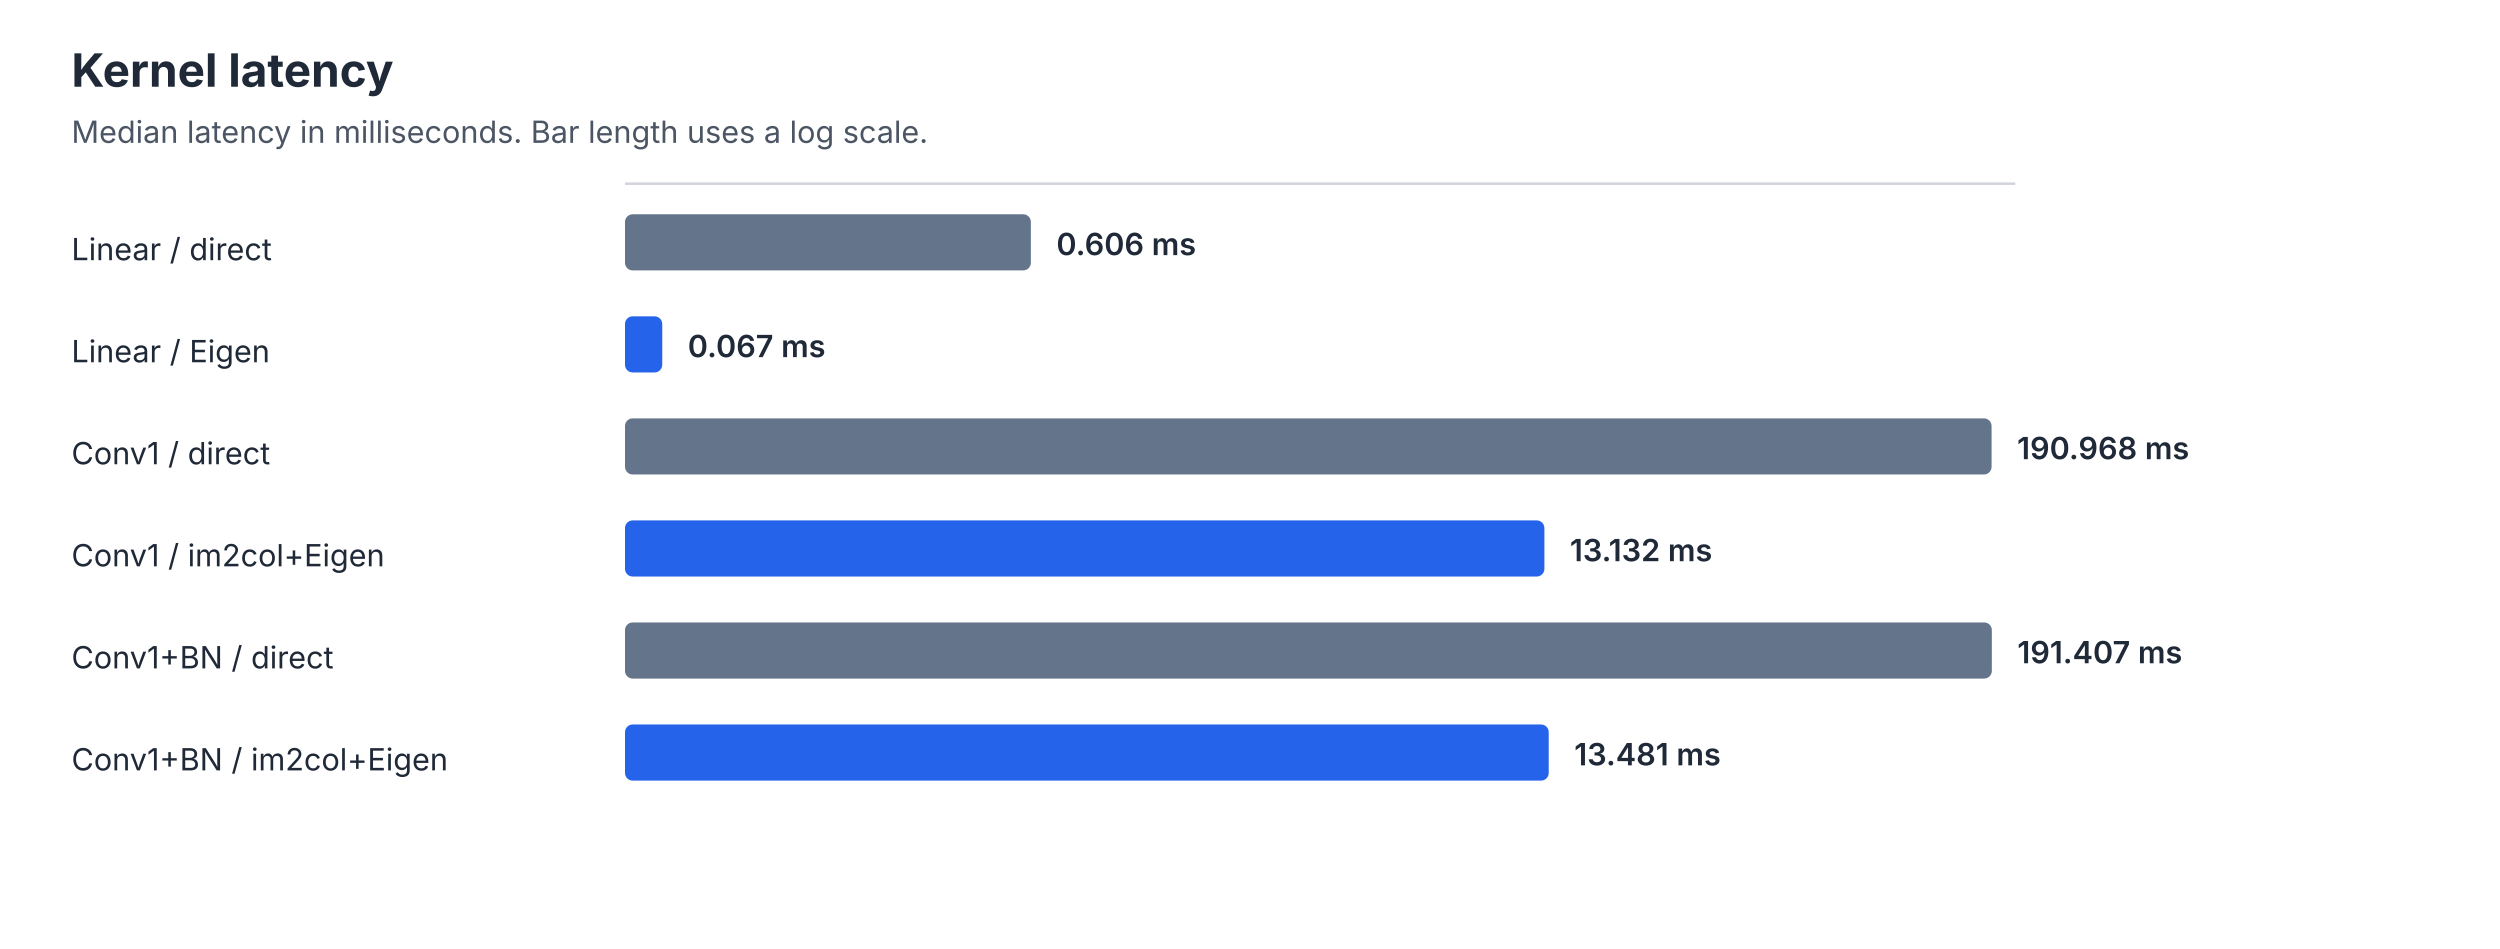
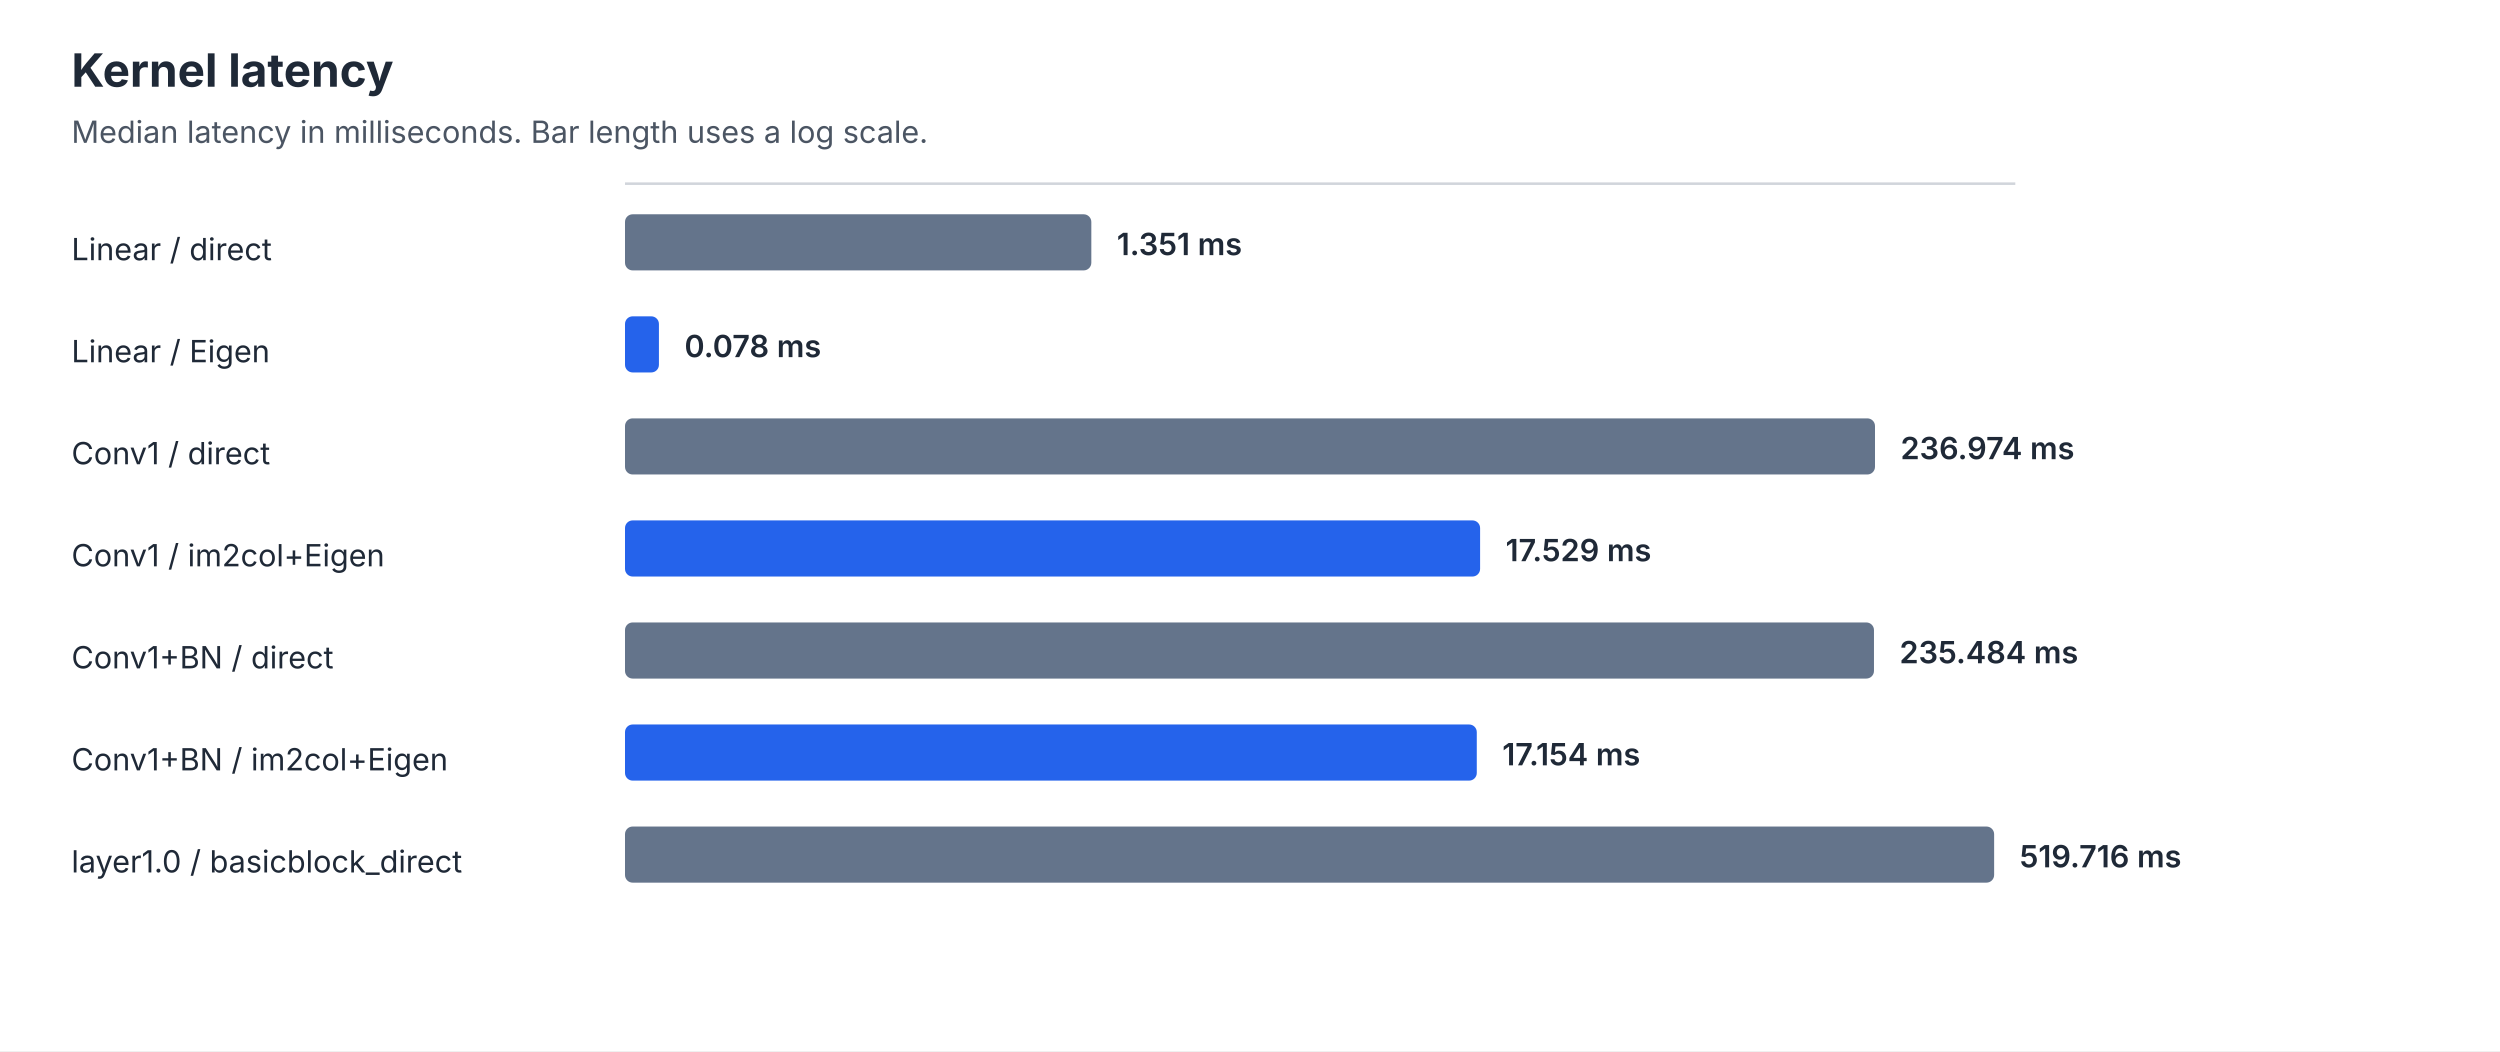
- <svg xmlns="http://www.w3.org/2000/svg" width="980" height="372" viewBox="0 0 980 372" role="img">
+ <svg xmlns="http://www.w3.org/2000/svg" width="980" height="412" viewBox="0 0 980 412" role="img">
  <style>text{font-family:Inter,Arial,sans-serif;fill:#1f2937}.title{font-size:18px;font-weight:700}.subtitle{font-size:12px;fill:#4b5563}.label{font-size:12px}.value{font-size:12px;font-weight:600}.axis{stroke:#d1d5db;stroke-width:1}.bar-direct{fill:#64748b}.bar-eigen{fill:#2563eb}.bar-speed{fill:#059669}</style>
  <rect width="100%" height="100%" fill="#ffffff" />
  <text class="title" x="28" y="34">Kernel latency</text>
  <text class="subtitle" x="28" y="56">Median latency in milliseconds. Bar length uses a log scale.</text>
  <line class="axis" x1="245" y1="72" x2="790" y2="72" />
  <text class="label" x="28" y="102">Linear / direct</text>
-   <rect class="bar-direct" x="245" y="84" width="159.1" height="22" rx="3" />
-   <text class="value" x="414.1" y="100">0.606 ms</text>
+   <rect class="bar-direct" x="245" y="84" width="182.8" height="22" rx="3" />
+   <text class="value" x="437.8" y="100">1.351 ms</text>
  <text class="label" x="28" y="142">Linear / Eigen</text>
-   <rect class="bar-eigen" x="245" y="124" width="14.6" height="22" rx="3" />
-   <text class="value" x="269.6" y="140">0.067 ms</text>
+   <rect class="bar-eigen" x="245" y="124" width="13.3" height="22" rx="3" />
+   <text class="value" x="268.3" y="140">0.078 ms</text>
  <text class="label" x="28" y="182">Conv1 / direct</text>
-   <rect class="bar-direct" x="245" y="164" width="535.7" height="22" rx="3" />
-   <text class="value" x="790.7" y="180">190.968 ms</text>
+   <rect class="bar-direct" x="245" y="164" width="490.0" height="22" rx="3" />
+   <text class="value" x="745.0" y="180">236.974 ms</text>
  <text class="label" x="28" y="222">Conv1 / im2col+Eigen</text>
-   <rect class="bar-eigen" x="245" y="204" width="360.4" height="22" rx="3" />
-   <text class="value" x="615.4" y="220">13.132 ms</text>
+   <rect class="bar-eigen" x="245" y="204" width="335.2" height="22" rx="3" />
+   <text class="value" x="590.2" y="220">17.529 ms</text>
  <text class="label" x="28" y="262">Conv1+BN / direct</text>
-   <rect class="bar-direct" x="245" y="244" width="535.8" height="22" rx="3" />
-   <text class="value" x="790.8" y="260">191.407 ms</text>
+   <rect class="bar-direct" x="245" y="244" width="489.6" height="22" rx="3" />
+   <text class="value" x="744.6" y="260">235.484 ms</text>
  <text class="label" x="28" y="302">Conv1+BN / im2col+Eigen</text>
-   <rect class="bar-eigen" x="245" y="284" width="362.1" height="22" rx="3" />
-   <text class="value" x="617.1" y="300">13.481 ms</text>
+   <rect class="bar-eigen" x="245" y="284" width="333.9" height="22" rx="3" />
+   <text class="value" x="588.9" y="300">17.154 ms</text>
+   <text class="label" x="28" y="342">layer1.0 / basicblock_direct</text>
+   <rect class="bar-direct" x="245" y="324" width="536.7" height="22" rx="3" />
+   <text class="value" x="791.7" y="340">519.716 ms</text>
</svg>
